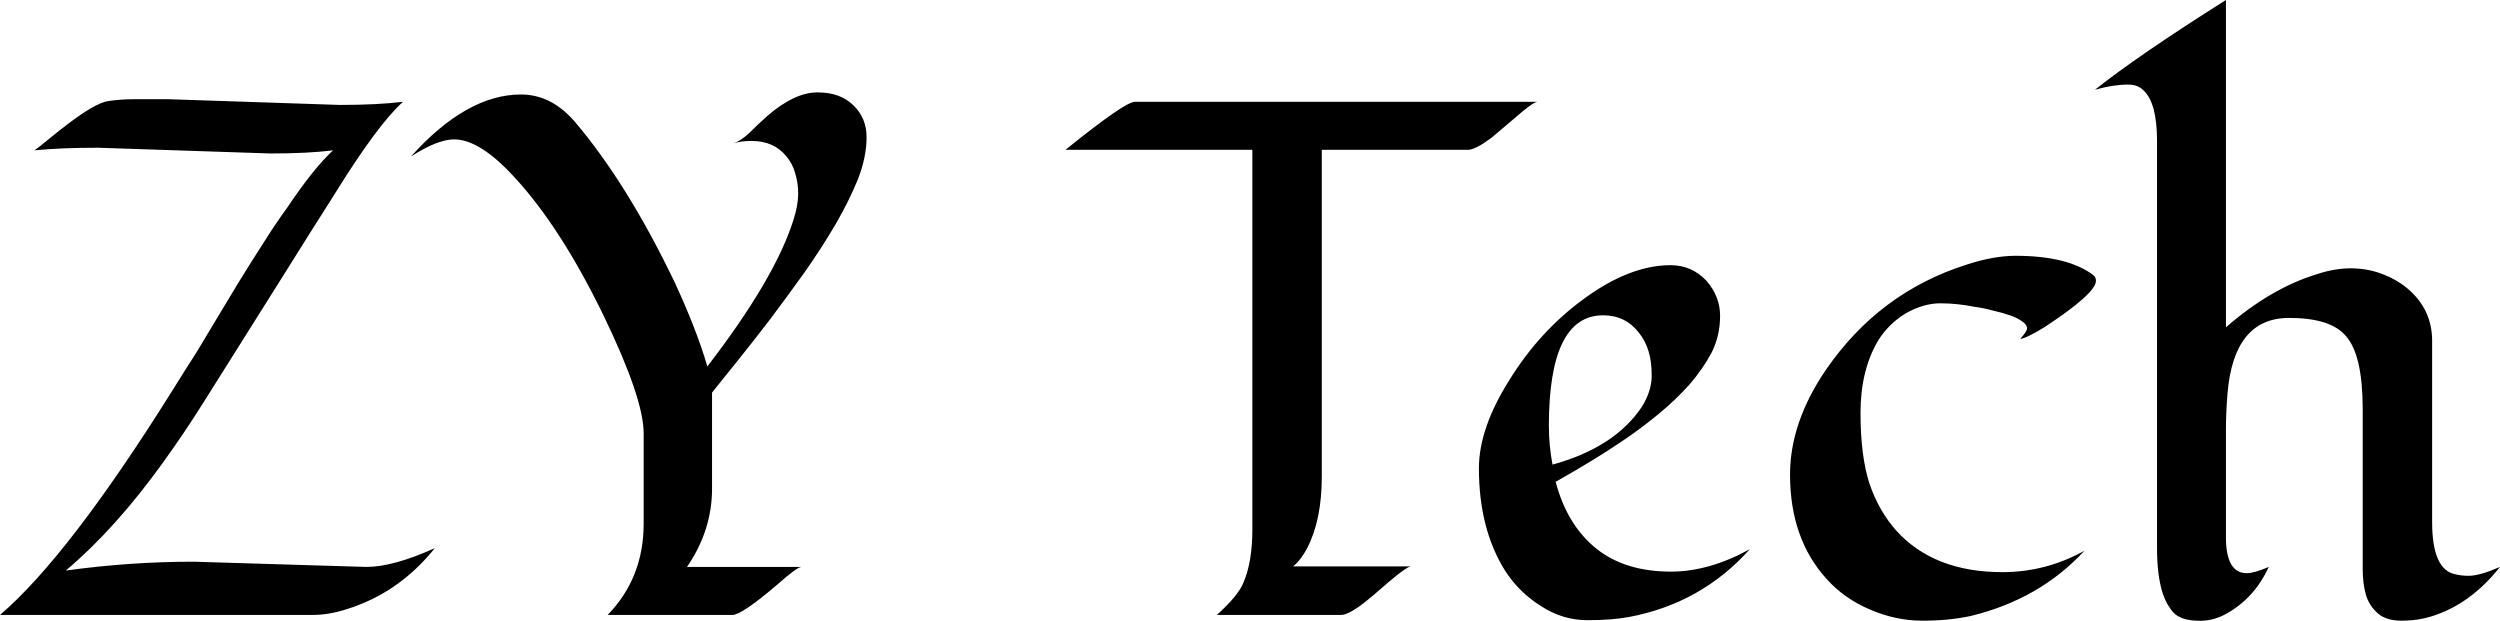
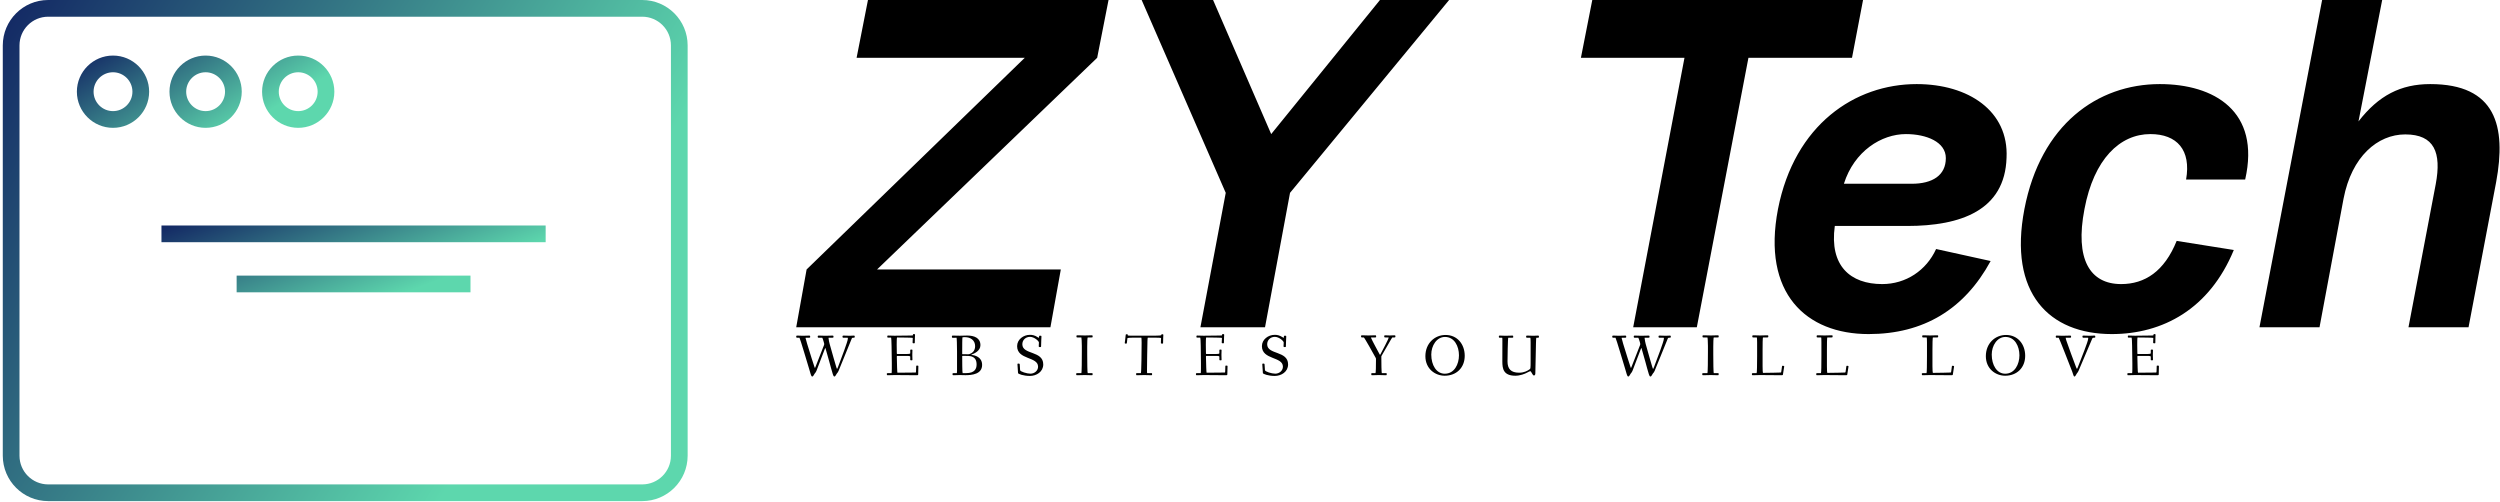
- <svg xmlns="http://www.w3.org/2000/svg" data-v-423bf9ae="" viewBox="0 0 241.62 60" class="font">
-   <g data-v-423bf9ae="" id="2e40a7a4-a9c9-47cd-a513-28821ec0931c" fill="black" transform="matrix(5.045315,0,0,5.045315,-9.59263189770354e-7,-11.60422)">
-     <path d="M3.71 13.06L3.71 13.06L7.02 13.16L7.02 13.16Q7.53 13.16 8.33 12.80L8.33 12.80L8.33 12.80Q7.64 13.66 6.64 13.97L6.64 13.97L6.64 13.97Q6.30 14.08 5.98 14.08L5.98 14.08L0 14.08L0 14.08Q1.31 12.96 3.29 9.80L3.29 9.80L3.29 9.80Q3.57 9.35 3.77 9.04L3.77 9.04L3.77 9.04Q3.96 8.72 4.16 8.39L4.16 8.39L4.16 8.39Q4.35 8.07 4.57 7.71L4.57 7.71L4.57 7.71Q4.79 7.35 5.03 6.98L5.03 6.98L5.03 6.98Q5.26 6.61 5.50 6.28L5.50 6.28L5.50 6.28Q6.01 5.52 6.38 5.18L6.38 5.18L6.38 5.18Q5.90 5.24 5.18 5.24L5.18 5.24L1.88 5.13L1.88 5.13Q1.16 5.13 0.66 5.18L0.66 5.18L0.66 5.18Q0.76 5.11 0.94 4.96L0.94 4.96L0.94 4.96Q1.12 4.81 1.32 4.66L1.32 4.66L1.32 4.66Q1.81 4.29 2.05 4.24L2.05 4.24L2.05 4.24Q2.29 4.20 2.60 4.20L2.60 4.20L3.21 4.20L6.51 4.31L6.51 4.31Q7.23 4.31 7.72 4.25L7.72 4.25L7.72 4.25Q7.23 4.69 6.39 6.05L6.39 6.05L6.39 6.05Q5.95 6.74 5.52 7.43L5.52 7.43L5.52 7.43Q5.09 8.11 4.69 8.75L4.69 8.75L4.69 8.75Q4.29 9.39 3.91 9.99L3.91 9.99L3.91 9.99Q3.54 10.58 3.13 11.15L3.13 11.15L3.13 11.15Q2.21 12.43 1.26 13.23L1.26 13.23L1.26 13.23Q2.48 13.06 3.71 13.06ZM13.64 9.82L13.64 11.66L13.64 11.66Q13.64 12.46 13.16 13.16L13.16 13.16L15.35 13.16L15.35 13.16Q15.26 13.17 14.90 13.49L14.90 13.49L14.90 13.49Q14.21 14.08 14.03 14.08L14.03 14.08L11.64 14.08L11.64 14.08Q12.33 13.37 12.33 12.33L12.33 12.33L12.33 10.60L12.33 10.60Q12.33 9.93 11.55 8.32L11.55 8.32L11.55 8.32Q10.73 6.64 9.85 5.69L9.85 5.69L9.85 5.69Q9.19 4.97 8.70 4.97L8.70 4.97L8.70 4.97Q8.38 4.97 7.87 5.30L7.87 5.30L7.87 5.30Q8.94 4.11 9.98 4.11L9.98 4.11L9.98 4.11Q10.56 4.11 11.01 4.63L11.01 4.63L11.01 4.63Q12.02 5.82 12.93 7.72L12.93 7.72L12.93 7.72Q13.35 8.63 13.55 9.32L13.55 9.32L13.55 9.32Q14.85 7.63 15.20 6.51L15.20 6.51L15.20 6.51Q15.29 6.23 15.29 6.01L15.29 6.01L15.29 6.01Q15.29 5.80 15.23 5.61L15.23 5.61L15.23 5.61Q15.18 5.43 15.06 5.29L15.06 5.29L15.06 5.29Q14.82 5.00 14.40 5.00L14.40 5.00L14.40 5.00Q14.19 5.00 14.03 5.05L14.03 5.05L14.03 5.05Q14.18 5.01 14.35 4.85L14.35 4.85L14.35 4.85Q14.51 4.69 14.70 4.52L14.70 4.52L14.70 4.52Q15.22 4.07 15.66 4.07L15.66 4.07L15.66 4.07Q16.10 4.07 16.35 4.32L16.35 4.32L16.35 4.32Q16.60 4.56 16.60 4.93L16.60 4.93L16.60 4.93Q16.60 5.30 16.44 5.72L16.44 5.72L16.44 5.72Q16.27 6.14 16.01 6.59L16.01 6.59L16.01 6.59Q15.74 7.05 15.41 7.52L15.41 7.52L15.41 7.52Q15.08 7.98 14.75 8.42L14.75 8.42L14.75 8.42Q14.42 8.85 14.13 9.21L14.13 9.21L14.13 9.21Q13.83 9.58 13.64 9.82L13.64 9.82ZM23.99 5.17L20.41 5.17L20.41 5.17Q21.55 4.25 21.74 4.25L21.74 4.25L29.45 4.25L29.45 4.25Q29.36 4.26 29.03 4.55L29.03 4.55L29.03 4.55Q28.70 4.83 28.57 4.94L28.57 4.94L28.57 4.94Q28.26 5.17 28.12 5.17L28.12 5.17L25.32 5.17L25.32 11.43L25.32 11.43Q25.32 12.26 25.04 12.80L25.04 12.80L25.04 12.80Q24.92 13.03 24.77 13.15L24.77 13.15L27.02 13.15L27.02 13.15Q26.93 13.17 26.60 13.45L26.60 13.45L26.60 13.45Q26.27 13.74 26.14 13.84L26.14 13.84L26.14 13.84Q25.83 14.08 25.69 14.08L25.69 14.08L23.31 14.08L23.31 14.08Q23.72 13.71 23.82 13.46L23.82 13.46L23.82 13.46Q23.99 13.06 23.99 12.45L23.99 12.45L23.99 5.17ZM33.52 12.82L33.52 12.82L33.52 12.82Q32.59 13.86 31.20 14.12L31.20 14.12L31.20 14.12Q30.88 14.18 30.41 14.18L30.41 14.18L30.41 14.18Q29.93 14.18 29.52 13.91L29.52 13.91L29.52 13.91Q29.10 13.65 28.83 13.23L28.83 13.23L28.83 13.23Q28.33 12.43 28.33 11.27L28.33 11.27L28.33 11.27Q28.33 10.50 28.92 9.57L28.92 9.57L28.92 9.57Q29.49 8.65 30.32 8.04L30.32 8.04L30.32 8.04Q31.21 7.38 32.00 7.38L32.00 7.38L32.00 7.38Q32.41 7.38 32.69 7.68L32.69 7.68L32.69 7.68Q32.95 7.98 32.95 8.35L32.95 8.35L32.95 8.35Q32.95 8.73 32.79 9.05L32.79 9.05L32.79 9.05Q32.62 9.37 32.36 9.67L32.36 9.67L32.36 9.67Q32.09 9.97 31.76 10.24L31.76 10.24L31.76 10.24Q31.42 10.52 31.06 10.76L31.06 10.76L31.06 10.76Q30.56 11.10 29.80 11.53L29.80 11.53L29.80 11.53Q30.02 12.36 30.58 12.81L30.58 12.81L30.58 12.81Q31.13 13.25 32.01 13.25L32.01 13.25L32.01 13.25Q32.74 13.25 33.52 12.82ZM31.46 10.08L31.46 10.08L31.46 10.08Q31.64 9.78 31.64 9.50L31.64 9.50L31.64 9.50Q31.64 9.22 31.58 9.03L31.58 9.03L31.58 9.03Q31.52 8.83 31.40 8.68L31.40 8.68L31.40 8.68Q31.14 8.34 30.71 8.34L30.71 8.34L30.71 8.34Q29.67 8.34 29.67 10.46L29.67 10.46L29.67 10.46Q29.67 10.83 29.74 11.20L29.74 11.20L29.74 11.20Q30.94 10.87 31.46 10.08ZM38.70 8.79L38.70 8.79L38.70 8.79Q38.83 8.65 38.83 8.59L38.83 8.59L38.83 8.59Q38.83 8.52 38.74 8.46L38.74 8.46L38.74 8.46Q38.65 8.39 38.50 8.34L38.50 8.34L38.50 8.34Q38.36 8.29 38.18 8.25L38.18 8.25L38.18 8.25Q38.00 8.20 37.84 8.18L37.84 8.18L37.84 8.18Q37.49 8.11 37.17 8.11L37.17 8.11L37.17 8.11Q36.85 8.11 36.51 8.30L36.51 8.30L36.51 8.30Q36.18 8.50 35.98 8.82L35.98 8.82L35.98 8.82Q35.64 9.39 35.64 10.21L35.64 10.21L35.64 10.21Q35.64 11.03 35.81 11.56L35.81 11.56L35.81 11.56Q35.99 12.09 36.33 12.47L36.33 12.47L36.33 12.47Q37.05 13.26 38.36 13.26L38.36 13.26L38.36 13.26Q39.19 13.26 39.93 12.85L39.93 12.85L39.93 12.85Q39.07 13.78 37.75 14.10L37.75 14.10L37.75 14.10Q37.33 14.19 36.83 14.19L36.83 14.19L36.83 14.19Q36.32 14.19 35.83 13.98L35.83 13.98L35.83 13.98Q35.33 13.77 34.99 13.39L34.99 13.39L34.99 13.39Q34.29 12.62 34.29 11.39L34.29 11.39L34.29 11.39Q34.29 10.39 34.98 9.38L34.98 9.38L34.98 9.38Q36.00 7.90 37.67 7.37L37.67 7.37L37.67 7.37Q38.19 7.20 38.61 7.20L38.61 7.20L38.61 7.20Q39.61 7.20 40.10 7.57L40.10 7.57L40.10 7.57Q40.15 7.61 40.15 7.68L40.15 7.68L40.15 7.68Q40.15 7.92 39.16 8.57L39.16 8.57L39.16 8.57Q38.80 8.79 38.70 8.79ZM42.64 10.53L42.64 12.59L42.64 12.59Q42.64 13.28 43.04 13.28L43.04 13.28L43.04 13.28Q43.18 13.28 43.46 13.16L43.46 13.16L43.46 13.16Q43.19 13.75 42.66 14.05L42.66 14.05L42.66 14.05Q42.38 14.21 42.08 14.19L42.08 14.19L42.08 14.19Q41.77 14.18 41.63 14.03L41.63 14.03L41.63 14.03Q41.50 13.88 41.43 13.67L41.43 13.67L41.43 13.67Q41.32 13.33 41.32 12.80L41.32 12.80L41.32 5.00L41.32 5.00Q41.32 4.27 41.06 4.03L41.06 4.03L41.06 4.03Q40.95 3.92 40.77 3.92L40.77 3.92L40.77 3.92Q40.48 3.92 40.13 4.02L40.13 4.02L40.13 4.02Q40.96 3.36 42.64 2.30L42.64 2.30L42.64 8.57L42.64 8.57Q43.50 7.82 44.39 7.55L44.39 7.55L44.39 7.55Q44.72 7.44 45.03 7.44L45.03 7.44L45.03 7.44Q45.34 7.44 45.61 7.54L45.61 7.54L45.61 7.54Q45.89 7.64 46.11 7.82L46.11 7.82L46.11 7.82Q46.59 8.22 46.59 8.83L46.59 8.83L46.59 12.30L46.59 12.30Q46.59 13.21 47.03 13.30L47.03 13.30L47.03 13.30Q47.15 13.33 47.29 13.33L47.29 13.33L47.29 13.33Q47.50 13.33 47.89 13.16L47.89 13.16L47.89 13.16Q47.32 13.88 46.57 14.11L46.57 14.11L46.57 14.11Q46.31 14.19 46.01 14.19L46.01 14.19L46.01 14.19Q45.71 14.19 45.55 14.05L45.55 14.05L45.55 14.05Q45.38 13.90 45.32 13.69L45.32 13.69L45.32 13.69Q45.26 13.47 45.26 13.21L45.26 13.21L45.26 10.14L45.26 10.14Q45.26 9.10 44.94 8.74L44.94 8.74L44.94 8.74Q44.65 8.39 43.85 8.39L43.85 8.39L43.85 8.39Q42.79 8.39 42.67 9.84L42.67 9.84L42.67 9.84Q42.64 10.21 42.64 10.53L42.64 10.53Z" />
+ <svg xmlns="http://www.w3.org/2000/svg" data-v-423bf9ae="" viewBox="0 0 449 90" class="iconLeftSlogan">
+   <g data-v-423bf9ae="" id="e61553fa-9afb-4de9-a775-ec9b73231b80" fill="#000000" transform="matrix(5.830904,0,0,5.830904,138.6851,-2.44898)">
+     <path d="M8.57 10.50L8.89 8.72L3.23 8.72L10.01 2.20L10.36 0.42L2.95 0.42L2.60 2.20L7.78 2.20L1.06 8.72L0.74 10.50ZM15.18 10.50L15.95 6.36L20.85 0.42L18.72 0.42L15.37 4.55L13.58 0.42L11.38 0.42L13.97 6.36L13.19 10.50ZM28.48 10.50L30.07 2.20L33.26 2.20L33.60 0.42L25.26 0.42L24.91 2.20L28.10 2.20L26.52 10.50ZM37.53 8.46L35.85 8.09C35.55 8.75 34.92 9.17 34.19 9.17C33.21 9.17 32.56 8.61 32.73 7.38L34.96 7.38C36.61 7.38 37.97 6.90 38.02 5.28C38.09 3.84 36.85 3.01 35.25 3.01C33.35 3.01 31.49 4.26 30.98 6.86C30.48 9.46 31.85 10.71 33.77 10.71C35.46 10.71 36.72 9.95 37.53 8.46ZM34.92 4.55C35.55 4.55 36.15 4.79 36.15 5.29C36.15 5.82 35.74 6.08 35.10 6.08L33.01 6.08C33.33 5.07 34.17 4.55 34.92 4.55ZM40.42 6.86C40.71 5.32 41.51 4.55 42.45 4.55C43.27 4.55 43.71 5.04 43.55 5.95L45.37 5.95C45.85 3.84 44.41 3.01 42.74 3.01C40.82 3.01 39.07 4.26 38.57 6.86C38.07 9.46 39.34 10.71 41.26 10.71C42.83 10.71 44.27 9.94 45.02 8.12L43.26 7.84C42.88 8.78 42.28 9.17 41.55 9.17C40.59 9.17 40.12 8.41 40.42 6.86ZM47.66 10.50L48.40 6.54C48.65 5.24 49.45 4.56 50.30 4.56C51.20 4.56 51.42 5.12 51.24 6.09L50.40 10.50L52.25 10.50L53.10 6.03C53.42 4.30 53.09 3.01 51.07 3.01C50.16 3.01 49.48 3.36 48.86 4.16L49.59 0.42L47.74 0.42L45.81 10.50Z" />
+   </g>
+   <defs data-v-423bf9ae="">
+     <linearGradient data-v-423bf9ae="" gradientTransform="rotate(25)" id="6a325901-c2d1-416d-984f-fd1ae12adb10" x1="0%" y1="0%" x2="100%" y2="0%">
+       <stop data-v-423bf9ae="" offset="0%" style="stop-color: rgb(18, 38, 99); stop-opacity: 1;" />
+       <stop data-v-423bf9ae="" offset="100%" style="stop-color: rgb(93, 215, 173); stop-opacity: 1;" />
+     </linearGradient>
+   </defs>
+   <g data-v-423bf9ae="" id="347f9ee5-cf28-4849-b0df-68eca90481d6" transform="matrix(1.5,0,0,1.5,-13,-30)" stroke="none" fill="url(#6a325901-c2d1-416d-984f-fd1ae12adb10)">
+     <path d="M28 47h46v2H28zM37 53h28v2H37z" />
+     <path d="M85.564 80H14.435A5.441 5.441 0 0 1 9 74.564V25.436A5.441 5.441 0 0 1 14.435 20h71.129A5.441 5.441 0 0 1 91 25.436v49.129A5.441 5.441 0 0 1 85.564 80zM14.435 22A3.44 3.44 0 0 0 11 25.436v49.129A3.439 3.439 0 0 0 14.435 78h71.129A3.44 3.44 0 0 0 89 74.564V25.436A3.44 3.44 0 0 0 85.564 22H14.435z" />
+     <path d="M22.197 35.306c-2.385 0-4.326-1.94-4.326-4.326s1.941-4.327 4.326-4.327c2.386 0 4.327 1.941 4.327 4.327s-1.941 4.326-4.327 4.326zm0-6.654a2.329 2.329 0 0 0-2.326 2.327c0 1.282 1.043 2.326 2.326 2.326s2.327-1.044 2.327-2.326a2.331 2.331 0 0 0-2.327-2.327zM33.285 35.306c-2.385 0-4.326-1.94-4.326-4.326s1.941-4.327 4.326-4.327c2.386 0 4.327 1.941 4.327 4.327s-1.942 4.326-4.327 4.326zm0-6.654a2.329 2.329 0 0 0-2.326 2.327c0 1.282 1.043 2.326 2.326 2.326s2.327-1.044 2.327-2.326a2.331 2.331 0 0 0-2.327-2.327zM44.373 35.306c-2.386 0-4.327-1.94-4.327-4.326s1.941-4.327 4.327-4.327c2.385 0 4.326 1.941 4.326 4.327s-1.941 4.326-4.326 4.326zm0-6.654a2.33 2.33 0 0 0-2.327 2.327c0 1.282 1.044 2.326 2.327 2.326s2.326-1.044 2.326-2.326a2.329 2.329 0 0 0-2.326-2.327z" />
+   </g>
+   <g data-v-423bf9ae="" id="0e10c88e-e702-4bae-b3ad-2463e0e8bf83" fill="#000000" transform="matrix(0.7556946,0,0,0.7556946,142.9244,57.80848)">
+     <path d="M0.10 3.51C0.10 3.75 0.21 3.77 0.38 3.77L0.88 3.77C0.97 3.77 3.11 10.99 3.14 11.07C3.49 12.14 3.60 12.99 3.91 12.99C4.13 12.99 4.23 12.67 4.51 12.26C4.66 12.05 4.76 12.01 4.90 11.66L6.89 6.45C6.96 6.29 6.99 6.20 7.01 6.20C7.04 6.20 7.07 6.29 7.11 6.45C7.71 8.51 8.39 11.03 8.40 11.07C8.75 12.14 8.86 12.99 9.17 12.99C9.39 12.99 9.49 12.67 9.77 12.26C9.93 12.05 10.02 12.01 10.16 11.66L13.26 4.06C13.36 3.81 13.36 3.77 13.72 3.77C13.96 3.77 14.01 3.71 14.01 3.53C14.01 3.32 13.97 3.26 13.78 3.26C13.64 3.26 13.33 3.30 12.82 3.30C12.08 3.30 11.58 3.26 11.38 3.26C11.20 3.26 11.10 3.28 11.10 3.51C11.10 3.75 11.21 3.77 11.38 3.77L12.29 3.77C12.36 3.77 12.38 3.81 12.38 3.95C12.38 4.63 10.78 8.72 10.07 10.63C9.93 10.99 9.86 11.17 9.81 11.17C9.76 11.17 9.70 10.99 9.58 10.60C9.49 10.30 8.57 7.18 8.04 5.22C7.99 5.05 7.78 4.17 7.78 3.85C7.78 3.81 7.78 3.79 7.80 3.77L8.68 3.77C8.86 3.77 8.96 3.75 8.96 3.56C8.96 3.32 8.92 3.26 8.72 3.26C8.40 3.26 7.46 3.30 7.04 3.30C6.62 3.30 5.71 3.26 5.49 3.26C5.31 3.26 5.21 3.28 5.21 3.51C5.21 3.75 5.32 3.77 5.49 3.77L6.29 3.77C6.33 3.77 6.51 4.27 6.66 4.83C6.72 5.05 6.76 5.15 6.76 5.25C6.76 5.31 6.76 5.38 6.72 5.49L4.72 10.60C4.62 10.82 4.59 10.95 4.55 10.95C4.51 10.95 4.48 10.84 4.40 10.60C4.31 10.32 3.30 7.27 2.70 5.22C2.66 5.08 2.34 3.96 2.32 3.85C2.34 3.77 2.38 3.77 2.42 3.77L3.12 3.77C3.35 3.77 3.42 3.75 3.42 3.56C3.42 3.32 3.37 3.26 3.18 3.26C2.86 3.26 2.14 3.30 1.72 3.30C1.30 3.30 0.60 3.26 0.38 3.26C0.20 3.26 0.10 3.28 0.10 3.51ZM21.63 12.39C21.63 12.63 21.66 12.68 21.85 12.68C22.18 12.68 23.14 12.64 23.56 12.64C23.98 12.64 28.49 12.68 28.81 12.68C28.94 12.68 29.09 12.66 29.09 12.49C29.09 12.07 29.13 11.23 29.13 10.53C29.13 10.39 28.98 10.39 28.85 10.39C28.74 10.39 28.62 10.39 28.62 10.51C28.60 11.06 28.60 11.41 28.57 11.76C28.55 12.01 28.55 12.04 28.45 12.04C28.29 12.04 25.66 12.08 24.16 12.08C24.09 12.08 24.05 10.11 24.01 8.26C24.01 8.06 24.05 8.09 24.19 8.09L26.47 8.09C27.17 8.09 27.20 8.20 27.20 8.30L27.20 9.00C27.20 9.14 27.38 9.14 27.50 9.14C27.59 9.14 27.72 9.13 27.72 9.02C27.72 8.83 27.69 8.33 27.69 7.83C27.69 7.32 27.72 6.83 27.72 6.71C27.72 6.59 27.58 6.58 27.48 6.58C27.37 6.58 27.20 6.59 27.20 6.72L27.20 7.45C27.20 7.62 26.75 7.63 26.47 7.63L24.14 7.63C24.02 7.63 24.01 7.63 24.01 7.45C24.00 6.75 23.98 6.06 23.98 5.46C23.98 5.12 23.98 3.71 24.07 3.71C25.30 3.71 27.80 3.75 27.80 3.81C27.80 3.99 27.76 4.83 27.76 4.89C27.76 5.04 27.83 5.10 28.01 5.10C28.21 5.10 28.28 5.08 28.28 4.94C28.28 3.85 28.34 3.36 28.34 3.09C28.34 2.91 28.25 2.90 28.06 2.90C27.86 2.90 27.86 2.95 27.83 3.11C27.82 3.25 27.89 3.25 26.98 3.25C26.36 3.25 24.22 3.29 23.45 3.29C22.96 3.29 22.02 3.25 21.92 3.25C21.80 3.25 21.74 3.30 21.74 3.49C21.74 3.72 21.81 3.74 21.98 3.74L22.64 3.74C22.69 3.74 22.76 4.79 22.76 5.71C22.76 5.80 22.82 8.27 22.82 9.83L22.82 11.17C22.82 11.84 22.79 12.18 22.76 12.18L21.91 12.18C21.69 12.18 21.63 12.21 21.63 12.39ZM37.10 3.51C37.10 3.75 37.18 3.79 37.35 3.79L38.21 3.77C38.26 3.77 38.32 5.52 38.32 7.11L38.32 11.63C38.32 11.93 38.30 12.18 38.28 12.18L37.55 12.18C37.32 12.18 37.25 12.19 37.25 12.39C37.25 12.63 37.28 12.68 37.48 12.68C37.60 12.68 38.56 12.64 38.98 12.64C39.16 12.64 39.68 12.67 40.32 12.67C41.87 12.67 44.28 12.43 44.28 10.23C44.28 8.27 42.46 7.94 41.78 7.84C41.69 7.83 41.68 7.83 41.68 7.81C41.68 7.80 41.72 7.78 41.79 7.76C42.43 7.52 43.88 6.90 43.88 5.54C43.88 3.81 42.41 3.25 40.73 3.25C40.15 3.25 39.55 3.29 39.00 3.29C38.58 3.29 37.58 3.26 37.35 3.26C37.17 3.26 37.10 3.28 37.10 3.51ZM39.55 8.19C39.55 8.12 39.55 8.08 39.66 8.08L40.14 8.08C40.75 8.08 41.40 8.09 41.78 8.22C42.64 8.51 42.97 9.16 42.97 10.14C42.97 11.17 42.50 12.18 40.49 12.18L39.65 12.18C39.56 12.18 39.55 9.02 39.55 8.19ZM39.55 7.59L39.55 6.92C39.55 5.87 39.56 3.71 39.61 3.68C39.66 3.65 39.97 3.63 40.18 3.63C41.59 3.63 42.62 4.41 42.62 5.77C42.62 6.92 41.89 7.46 41.26 7.66C41.17 7.69 41.08 7.70 40.99 7.70C40.91 7.70 40.77 7.69 40.53 7.69L39.73 7.69C39.55 7.69 39.55 7.67 39.55 7.59ZM52.60 5.77C52.60 9.07 57.58 8.20 57.58 10.65C57.58 11.59 56.74 12.31 55.76 12.31C54.94 12.31 53.34 11.83 53.31 11.47L53.23 10.15C53.21 9.97 53.14 9.91 52.96 9.91L52.89 9.91C52.68 9.91 52.68 10.00 52.68 10.12C52.68 10.32 52.79 11.66 52.82 12.17C52.84 12.38 54.10 12.85 55.64 12.85C57.20 12.85 58.81 11.87 58.81 10.11C58.81 6.79 53.84 7.87 53.84 5.32C53.84 4.31 54.63 3.56 55.66 3.56C56.69 3.56 57.78 4.58 57.78 4.89C57.78 5.01 57.74 5.73 57.74 5.78C57.74 5.92 57.78 5.99 58.04 5.99C58.28 5.99 58.30 5.94 58.30 5.75C58.30 5.04 58.38 3.68 58.38 3.53C58.38 3.30 58.34 3.29 58.07 3.29C57.85 3.29 57.83 3.32 57.82 3.53C57.82 3.61 57.81 3.78 57.76 3.78C57.71 3.78 57.62 3.74 57.55 3.68C56.76 3.14 56.14 3.08 55.64 3.08C54.11 3.08 52.60 4.17 52.60 5.77ZM66.64 12.39C66.64 12.63 66.68 12.68 66.88 12.68C67.20 12.68 67.96 12.64 68.67 12.64C69.33 12.64 70.13 12.68 70.35 12.68C70.52 12.68 70.55 12.61 70.55 12.40C70.55 12.24 70.52 12.18 70.35 12.18L69.38 12.18C69.29 12.18 69.26 9.55 69.26 7.76L69.26 5.87C69.26 5.14 69.29 3.70 69.38 3.70L70.29 3.70C70.52 3.70 70.55 3.68 70.55 3.49C70.55 3.25 70.52 3.19 70.35 3.19C70.03 3.19 69.36 3.23 68.70 3.23C67.89 3.23 67.17 3.19 66.95 3.19C66.77 3.19 66.70 3.21 66.70 3.44C66.70 3.68 66.78 3.70 66.95 3.70L67.87 3.70C67.91 3.70 67.98 4.79 67.98 5.71L67.98 7.08C67.98 8.92 67.97 12.18 67.86 12.18L66.93 12.18C66.71 12.18 66.64 12.19 66.64 12.39ZM78.18 5.01C78.18 5.17 78.36 5.17 78.48 5.17C78.64 5.17 78.68 5.15 78.69 4.97L78.81 3.89C78.82 3.81 79.37 3.75 80.12 3.75L82.11 3.75C82.17 3.75 82.19 4.35 82.19 4.97C82.19 6.43 82.14 12.18 82.01 12.18L81.14 12.18C80.92 12.18 80.88 12.19 80.88 12.39C80.88 12.63 80.89 12.68 81.09 12.68C81.41 12.68 82.39 12.64 82.81 12.64C83.23 12.64 84.17 12.68 84.49 12.68C84.66 12.68 84.69 12.61 84.69 12.40C84.69 12.24 84.66 12.18 84.49 12.18L83.50 12.18C83.47 12.18 83.47 11.76 83.47 11.31C83.47 9.56 83.55 5.96 83.55 5.92C83.57 5.18 83.57 3.75 83.66 3.75L85.27 3.75C85.99 3.75 86.81 3.78 86.81 3.85C86.81 3.99 86.77 4.90 86.77 4.97C86.77 5.12 86.84 5.17 87.02 5.17C87.22 5.17 87.29 5.17 87.29 5.03C87.29 3.93 87.35 3.40 87.35 3.14C87.35 2.94 87.26 2.94 87.07 2.94C86.91 2.94 86.86 2.98 86.84 3.16C86.84 3.23 86.20 3.28 85.36 3.28L80.36 3.28C79.70 3.28 78.89 3.28 78.89 3.21L78.89 3.07C78.89 2.94 78.76 2.94 78.67 2.94C78.44 2.94 78.41 3.00 78.40 3.19C78.34 3.89 78.18 4.97 78.18 5.01ZM95.10 12.39C95.10 12.63 95.13 12.68 95.33 12.68C95.65 12.68 96.61 12.64 97.03 12.64C97.45 12.64 101.96 12.68 102.28 12.68C102.41 12.68 102.56 12.66 102.56 12.49C102.56 12.07 102.61 11.23 102.61 10.53C102.61 10.39 102.45 10.39 102.33 10.39C102.21 10.39 102.09 10.39 102.09 10.51C102.07 11.06 102.07 11.41 102.05 11.76C102.02 12.01 102.02 12.04 101.92 12.04C101.77 12.04 99.13 12.08 97.64 12.08C97.57 12.08 97.52 10.11 97.48 8.26C97.48 8.06 97.52 8.09 97.66 8.09L99.95 8.09C100.65 8.09 100.67 8.20 100.67 8.30L100.67 9.00C100.67 9.14 100.86 9.14 100.97 9.14C101.07 9.14 101.19 9.13 101.19 9.02C101.19 8.83 101.16 8.33 101.16 7.83C101.16 7.32 101.19 6.83 101.19 6.71C101.19 6.59 101.05 6.58 100.95 6.58C100.84 6.58 100.67 6.59 100.67 6.72L100.67 7.45C100.67 7.62 100.23 7.63 99.95 7.63L97.61 7.63C97.50 7.63 97.48 7.63 97.48 7.45C97.47 6.75 97.45 6.06 97.45 5.46C97.45 5.12 97.45 3.71 97.54 3.71C98.77 3.71 101.28 3.75 101.28 3.81C101.28 3.99 101.23 4.83 101.23 4.89C101.23 5.04 101.30 5.10 101.49 5.10C101.68 5.10 101.75 5.08 101.75 4.94C101.75 3.85 101.81 3.36 101.81 3.09C101.81 2.91 101.72 2.90 101.53 2.90C101.33 2.90 101.33 2.95 101.30 3.11C101.29 3.25 101.36 3.25 100.45 3.25C99.83 3.25 97.69 3.29 96.92 3.29C96.43 3.29 95.49 3.25 95.40 3.25C95.27 3.25 95.21 3.30 95.21 3.49C95.21 3.72 95.28 3.74 95.45 3.74L96.11 3.74C96.17 3.74 96.24 4.79 96.24 5.71C96.24 5.80 96.29 8.27 96.29 9.83L96.29 11.17C96.29 11.84 96.26 12.18 96.24 12.18L95.38 12.18C95.16 12.18 95.10 12.21 95.10 12.39ZM110.78 5.77C110.78 9.07 115.77 8.20 115.77 10.65C115.77 11.59 114.93 12.31 113.95 12.31C113.12 12.31 111.52 11.83 111.50 11.47L111.41 10.15C111.40 9.97 111.33 9.91 111.15 9.91L111.08 9.91C110.87 9.91 110.87 10.00 110.87 10.12C110.87 10.32 110.98 11.66 111.01 12.17C111.02 12.38 112.28 12.85 113.82 12.85C115.39 12.85 117.00 11.87 117.00 10.11C117.00 6.79 112.03 7.87 112.03 5.32C112.03 4.31 112.81 3.56 113.85 3.56C114.87 3.56 115.96 4.58 115.96 4.89C115.96 5.01 115.92 5.73 115.92 5.78C115.92 5.92 115.96 5.99 116.23 5.99C116.47 5.99 116.48 5.94 116.48 5.75C116.48 5.04 116.56 3.68 116.56 3.53C116.56 3.30 116.52 3.29 116.26 3.29C116.03 3.29 116.02 3.32 116.00 3.53C116.00 3.61 115.99 3.78 115.95 3.78C115.89 3.78 115.81 3.74 115.74 3.68C114.94 3.14 114.32 3.08 113.82 3.08C112.29 3.08 110.78 4.17 110.78 5.77ZM134.34 3.44C134.34 3.68 134.43 3.70 134.60 3.70L135.00 3.70C135.13 3.70 137.38 7.74 137.79 8.50C137.84 8.60 137.89 8.65 137.89 8.81C137.89 10.50 137.87 12.18 137.75 12.18L137.03 12.18C136.81 12.18 136.77 12.19 136.77 12.39C136.77 12.63 136.78 12.68 136.98 12.68C137.17 12.68 137.98 12.64 138.57 12.64C139.40 12.64 139.93 12.68 140.25 12.68C140.42 12.68 140.45 12.61 140.45 12.40C140.45 12.24 140.42 12.18 140.25 12.18L139.29 12.18C139.19 12.18 139.16 9.72 139.16 8.22C139.16 8.18 139.16 8.15 139.20 8.09C139.75 7.22 141.69 3.70 141.76 3.70L142.24 3.70C142.41 3.70 142.51 3.68 142.51 3.44C142.51 3.22 142.42 3.19 142.24 3.19C142.02 3.19 141.78 3.23 141.18 3.23C140.59 3.23 140.25 3.19 140.08 3.19C139.89 3.19 139.85 3.25 139.85 3.49C139.85 3.68 139.92 3.70 140.14 3.70L140.87 3.70C140.88 3.70 140.90 3.71 140.90 3.74C140.90 4.05 139.33 6.99 138.95 7.71C138.84 7.92 138.84 7.88 138.73 7.67C138.32 6.89 137.03 4.56 136.74 3.85C136.68 3.71 136.67 3.70 136.85 3.70L137.68 3.70C137.90 3.70 137.93 3.68 137.93 3.49C137.93 3.25 137.89 3.19 137.73 3.19C137.49 3.19 136.88 3.23 136.08 3.23C135.27 3.23 134.78 3.19 134.60 3.19C134.41 3.19 134.34 3.21 134.34 3.44ZM149.63 8.15C149.63 11.17 151.97 12.80 154.22 12.80C157.01 12.80 158.98 10.89 158.98 8.06C158.98 5.33 157.23 3.11 154.43 3.11C151.83 3.11 149.63 5.10 149.63 8.15ZM151.03 7.77C151.03 5.64 152.32 3.58 154.29 3.58C156.53 3.58 157.61 5.81 157.61 7.94C157.61 10.08 156.51 12.32 154.24 12.32C152.25 12.32 151.03 10.28 151.03 7.77ZM167.09 3.51C167.09 3.75 167.17 3.77 167.34 3.77L167.87 3.77C167.93 3.77 167.93 4.12 167.93 4.55C167.93 5.66 167.92 8.96 167.92 9.42C167.92 11.13 168.17 12.80 171.02 12.80C172.10 12.80 173.26 12.38 173.92 12.00C174.17 11.86 174.47 11.72 174.55 11.72C174.82 11.72 175.08 12.74 175.42 12.74C175.74 12.74 175.76 12.35 175.76 12.25C175.76 11.96 175.81 10.08 175.85 8.16C175.91 6.12 175.90 3.77 176.01 3.77L176.33 3.77C176.55 3.77 176.62 3.75 176.62 3.56C176.62 3.32 176.58 3.26 176.39 3.26C176.25 3.26 175.71 3.30 175.29 3.30C174.87 3.30 174.08 3.26 173.85 3.26C173.67 3.26 173.57 3.28 173.57 3.51C173.57 3.75 173.68 3.77 173.85 3.77L174.55 3.77C174.62 3.77 174.64 4.30 174.64 4.87L174.64 9.14C174.64 11.19 174.64 11.12 174.30 11.34C173.91 11.61 173.10 12.08 171.92 12.08C169.95 12.08 169.15 11.17 169.15 9.41C169.15 8.82 169.22 3.77 169.33 3.77L170.24 3.77C170.46 3.77 170.51 3.75 170.51 3.56C170.51 3.32 170.49 3.26 170.30 3.26C169.97 3.26 169.09 3.30 168.67 3.30C168.25 3.30 167.57 3.26 167.34 3.26C167.16 3.26 167.09 3.28 167.09 3.51ZM194.04 3.51C194.04 3.75 194.15 3.77 194.32 3.77L194.82 3.77C194.91 3.77 197.05 10.99 197.08 11.07C197.43 12.14 197.54 12.99 197.85 12.99C198.07 12.99 198.17 12.67 198.45 12.26C198.60 12.05 198.70 12.01 198.84 11.66L200.83 6.45C200.90 6.29 200.93 6.20 200.96 6.20C200.98 6.20 201.01 6.29 201.05 6.45C201.66 8.51 202.33 11.03 202.34 11.07C202.69 12.14 202.80 12.99 203.11 12.99C203.34 12.99 203.43 12.67 203.71 12.26C203.87 12.05 203.97 12.01 204.11 11.66L207.20 4.06C207.30 3.81 207.30 3.77 207.66 3.77C207.90 3.77 207.96 3.71 207.96 3.53C207.96 3.32 207.91 3.26 207.72 3.26C207.58 3.26 207.27 3.30 206.77 3.30C206.02 3.30 205.52 3.26 205.32 3.26C205.14 3.26 205.04 3.28 205.04 3.51C205.04 3.75 205.16 3.77 205.32 3.77L206.23 3.77C206.30 3.77 206.32 3.81 206.32 3.95C206.32 4.63 204.72 8.72 204.01 10.63C203.87 10.99 203.80 11.17 203.76 11.17C203.70 11.17 203.64 10.99 203.52 10.60C203.43 10.30 202.51 7.18 201.98 5.22C201.94 5.05 201.73 4.17 201.73 3.85C201.73 3.81 201.73 3.79 201.74 3.77L202.62 3.77C202.80 3.77 202.90 3.75 202.90 3.56C202.90 3.32 202.86 3.26 202.66 3.26C202.34 3.26 201.40 3.30 200.98 3.30C200.56 3.30 199.65 3.26 199.43 3.26C199.25 3.26 199.15 3.28 199.15 3.51C199.15 3.75 199.26 3.77 199.43 3.77L200.23 3.77C200.27 3.77 200.45 4.27 200.61 4.83C200.66 5.05 200.70 5.15 200.70 5.25C200.70 5.31 200.70 5.38 200.66 5.49L198.66 10.60C198.56 10.82 198.53 10.95 198.49 10.95C198.45 10.95 198.42 10.84 198.34 10.60C198.25 10.32 197.25 7.27 196.64 5.22C196.60 5.08 196.28 3.96 196.27 3.85C196.28 3.77 196.32 3.77 196.36 3.77L197.06 3.77C197.29 3.77 197.36 3.75 197.36 3.56C197.36 3.32 197.32 3.26 197.12 3.26C196.80 3.26 196.08 3.30 195.66 3.30C195.24 3.30 194.54 3.26 194.32 3.26C194.14 3.26 194.04 3.28 194.04 3.51ZM215.43 12.39C215.43 12.63 215.47 12.68 215.67 12.68C215.99 12.68 216.75 12.64 217.46 12.64C218.12 12.64 218.92 12.68 219.14 12.68C219.31 12.68 219.34 12.61 219.34 12.40C219.34 12.24 219.31 12.18 219.14 12.18L218.18 12.18C218.08 12.18 218.05 9.55 218.05 7.76L218.05 5.87C218.05 5.14 218.08 3.70 218.18 3.70L219.09 3.70C219.31 3.70 219.34 3.68 219.34 3.49C219.34 3.25 219.31 3.19 219.14 3.19C218.82 3.19 218.15 3.23 217.49 3.23C216.68 3.23 215.96 3.19 215.74 3.19C215.56 3.19 215.49 3.21 215.49 3.44C215.49 3.68 215.57 3.70 215.74 3.70L216.66 3.70C216.71 3.70 216.78 4.79 216.78 5.71L216.78 7.08C216.78 8.92 216.76 12.18 216.65 12.18L215.73 12.18C215.50 12.18 215.43 12.19 215.43 12.39ZM227.23 12.39C227.23 12.63 227.26 12.68 227.46 12.68C227.78 12.68 228.75 12.64 229.17 12.64C229.59 12.64 233.94 12.68 234.26 12.68C234.53 12.68 234.60 12.66 234.61 12.49C234.67 12.08 234.91 10.72 234.91 10.60C234.91 10.47 234.75 10.44 234.58 10.43C234.49 10.42 234.40 10.46 234.39 10.56L234.22 11.76C234.18 12.05 234.16 12.03 233.94 12.04C233.79 12.05 231.28 12.12 229.85 12.12C229.81 12.12 229.77 11.38 229.77 10.54L229.77 6.66C229.77 5.40 229.78 3.70 229.88 3.70L230.86 3.70C231.10 3.70 231.13 3.63 231.13 3.44C231.13 3.23 231.11 3.19 230.87 3.19C230.55 3.19 229.61 3.23 229.19 3.23C228.77 3.23 227.84 3.19 227.61 3.19C227.39 3.19 227.33 3.22 227.33 3.44C227.33 3.65 227.37 3.70 227.57 3.70L228.40 3.70C228.44 3.70 228.47 4.23 228.47 4.90L228.47 8.13C228.47 10.07 228.44 12.18 228.35 12.18L227.51 12.18C227.29 12.18 227.23 12.21 227.23 12.39ZM242.52 12.39C242.52 12.63 242.55 12.68 242.75 12.68C243.07 12.68 244.03 12.64 244.45 12.64C244.87 12.64 249.23 12.68 249.55 12.68C249.82 12.68 249.89 12.66 249.90 12.49C249.96 12.08 250.19 10.72 250.19 10.60C250.19 10.47 250.04 10.44 249.87 10.43C249.77 10.42 249.69 10.46 249.68 10.56L249.51 11.76C249.47 12.05 249.45 12.03 249.23 12.04C249.07 12.05 246.57 12.12 245.14 12.12C245.10 12.12 245.06 11.38 245.06 10.54L245.06 6.66C245.06 5.40 245.07 3.70 245.17 3.70L246.15 3.70C246.39 3.70 246.41 3.63 246.41 3.44C246.41 3.23 246.40 3.19 246.16 3.19C245.84 3.19 244.90 3.23 244.48 3.23C244.06 3.23 243.12 3.19 242.90 3.19C242.68 3.19 242.62 3.22 242.62 3.44C242.62 3.65 242.66 3.70 242.86 3.70L243.68 3.70C243.73 3.70 243.75 4.23 243.75 4.90L243.75 8.13C243.75 10.07 243.73 12.18 243.64 12.18L242.80 12.18C242.58 12.18 242.52 12.21 242.52 12.39ZM267.61 12.39C267.61 12.63 267.64 12.68 267.83 12.68C268.16 12.68 269.12 12.64 269.54 12.64C269.96 12.64 274.32 12.68 274.64 12.68C274.90 12.68 274.97 12.66 274.99 12.49C275.04 12.08 275.28 10.72 275.28 10.60C275.28 10.47 275.13 10.44 274.96 10.43C274.86 10.42 274.78 10.46 274.76 10.56L274.60 11.76C274.55 12.05 274.54 12.03 274.32 12.04C274.16 12.05 271.66 12.12 270.23 12.12C270.19 12.12 270.14 11.38 270.14 10.54L270.14 6.66C270.14 5.40 270.16 3.70 270.26 3.70L271.24 3.70C271.47 3.70 271.50 3.63 271.50 3.44C271.50 3.23 271.49 3.19 271.25 3.19C270.93 3.19 269.99 3.23 269.57 3.23C269.15 3.23 268.21 3.19 267.99 3.19C267.76 3.19 267.71 3.22 267.71 3.44C267.71 3.65 267.75 3.70 267.95 3.70L268.77 3.70C268.81 3.70 268.84 4.23 268.84 4.90L268.84 8.13C268.84 10.07 268.81 12.18 268.73 12.18L267.89 12.18C267.67 12.18 267.61 12.21 267.61 12.39ZM282.83 8.15C282.83 11.17 285.17 12.80 287.42 12.80C290.21 12.80 292.18 10.89 292.18 8.06C292.18 5.33 290.43 3.11 287.63 3.11C285.03 3.11 282.83 5.10 282.83 8.15ZM284.23 7.77C284.23 5.64 285.52 3.58 287.49 3.58C289.73 3.58 290.81 5.81 290.81 7.94C290.81 10.08 289.70 12.32 287.43 12.32C285.45 12.32 284.23 10.28 284.23 7.77ZM299.45 3.51C299.45 3.75 299.54 3.77 299.71 3.77L300.15 3.77C300.23 3.77 303.02 10.99 303.06 11.07C303.55 12.18 303.65 12.99 303.86 12.99C304.12 12.99 304.18 12.67 304.46 12.26C304.61 12.04 304.70 12.01 304.85 11.66L308.08 4.06C308.20 3.81 308.18 3.77 308.55 3.77C308.77 3.77 308.84 3.75 308.84 3.56C308.84 3.32 308.80 3.26 308.60 3.26C308.46 3.26 307.93 3.30 307.51 3.30C307.09 3.30 306.26 3.26 306.04 3.26C305.84 3.26 305.79 3.29 305.79 3.51C305.79 3.75 305.91 3.77 306.08 3.77L307.08 3.77C307.15 3.77 307.16 3.81 307.16 3.95C307.16 4.63 305.48 8.72 304.75 10.63C304.61 10.99 304.53 11.17 304.49 11.17C304.44 11.17 304.35 10.98 304.21 10.60C303.63 9.10 302.50 6.01 301.98 4.49C301.90 4.27 301.81 3.93 301.81 3.79L301.81 3.77L302.79 3.77C303.02 3.77 303.09 3.75 303.09 3.56C303.09 3.32 303.04 3.26 302.85 3.26C302.53 3.26 301.45 3.30 301.03 3.30C300.61 3.30 299.89 3.26 299.71 3.26C299.53 3.26 299.45 3.28 299.45 3.51ZM316.46 12.39C316.46 12.63 316.48 12.68 316.68 12.68C317.00 12.68 317.97 12.64 318.39 12.64C318.81 12.64 323.32 12.68 323.64 12.68C323.76 12.68 323.92 12.66 323.92 12.49C323.92 12.07 323.96 11.23 323.96 10.53C323.96 10.39 323.81 10.39 323.68 10.39C323.57 10.39 323.44 10.39 323.44 10.51C323.43 11.06 323.43 11.41 323.40 11.76C323.37 12.01 323.37 12.04 323.27 12.04C323.12 12.04 320.49 12.08 318.99 12.08C318.92 12.08 318.88 10.11 318.84 8.26C318.84 8.06 318.88 8.09 319.02 8.09L321.30 8.09C322.00 8.09 322.03 8.20 322.03 8.30L322.03 9.00C322.03 9.14 322.21 9.14 322.32 9.14C322.42 9.14 322.55 9.13 322.55 9.02C322.55 8.83 322.52 8.33 322.52 7.83C322.52 7.32 322.55 6.83 322.55 6.71C322.55 6.59 322.41 6.58 322.31 6.58C322.20 6.58 322.03 6.59 322.03 6.72L322.03 7.45C322.03 7.62 321.58 7.63 321.30 7.63L318.96 7.63C318.85 7.63 318.84 7.63 318.84 7.45C318.82 6.75 318.81 6.06 318.81 5.46C318.81 5.12 318.81 3.71 318.89 3.71C320.12 3.71 322.63 3.75 322.63 3.81C322.63 3.99 322.59 4.83 322.59 4.89C322.59 5.04 322.66 5.10 322.84 5.10C323.04 5.10 323.11 5.08 323.11 4.94C323.11 3.85 323.16 3.36 323.16 3.09C323.16 2.91 323.08 2.90 322.88 2.90C322.69 2.90 322.69 2.95 322.66 3.11C322.64 3.25 322.71 3.25 321.80 3.25C321.19 3.25 319.05 3.29 318.28 3.29C317.79 3.29 316.85 3.25 316.75 3.25C316.62 3.25 316.57 3.30 316.57 3.49C316.57 3.72 316.64 3.74 316.81 3.74L317.46 3.74C317.52 3.74 317.59 4.79 317.59 5.71C317.59 5.80 317.65 8.27 317.65 9.83L317.65 11.17C317.65 11.84 317.62 12.18 317.59 12.18L316.74 12.18C316.51 12.18 316.46 12.21 316.46 12.39Z" />
  </g>
</svg>
